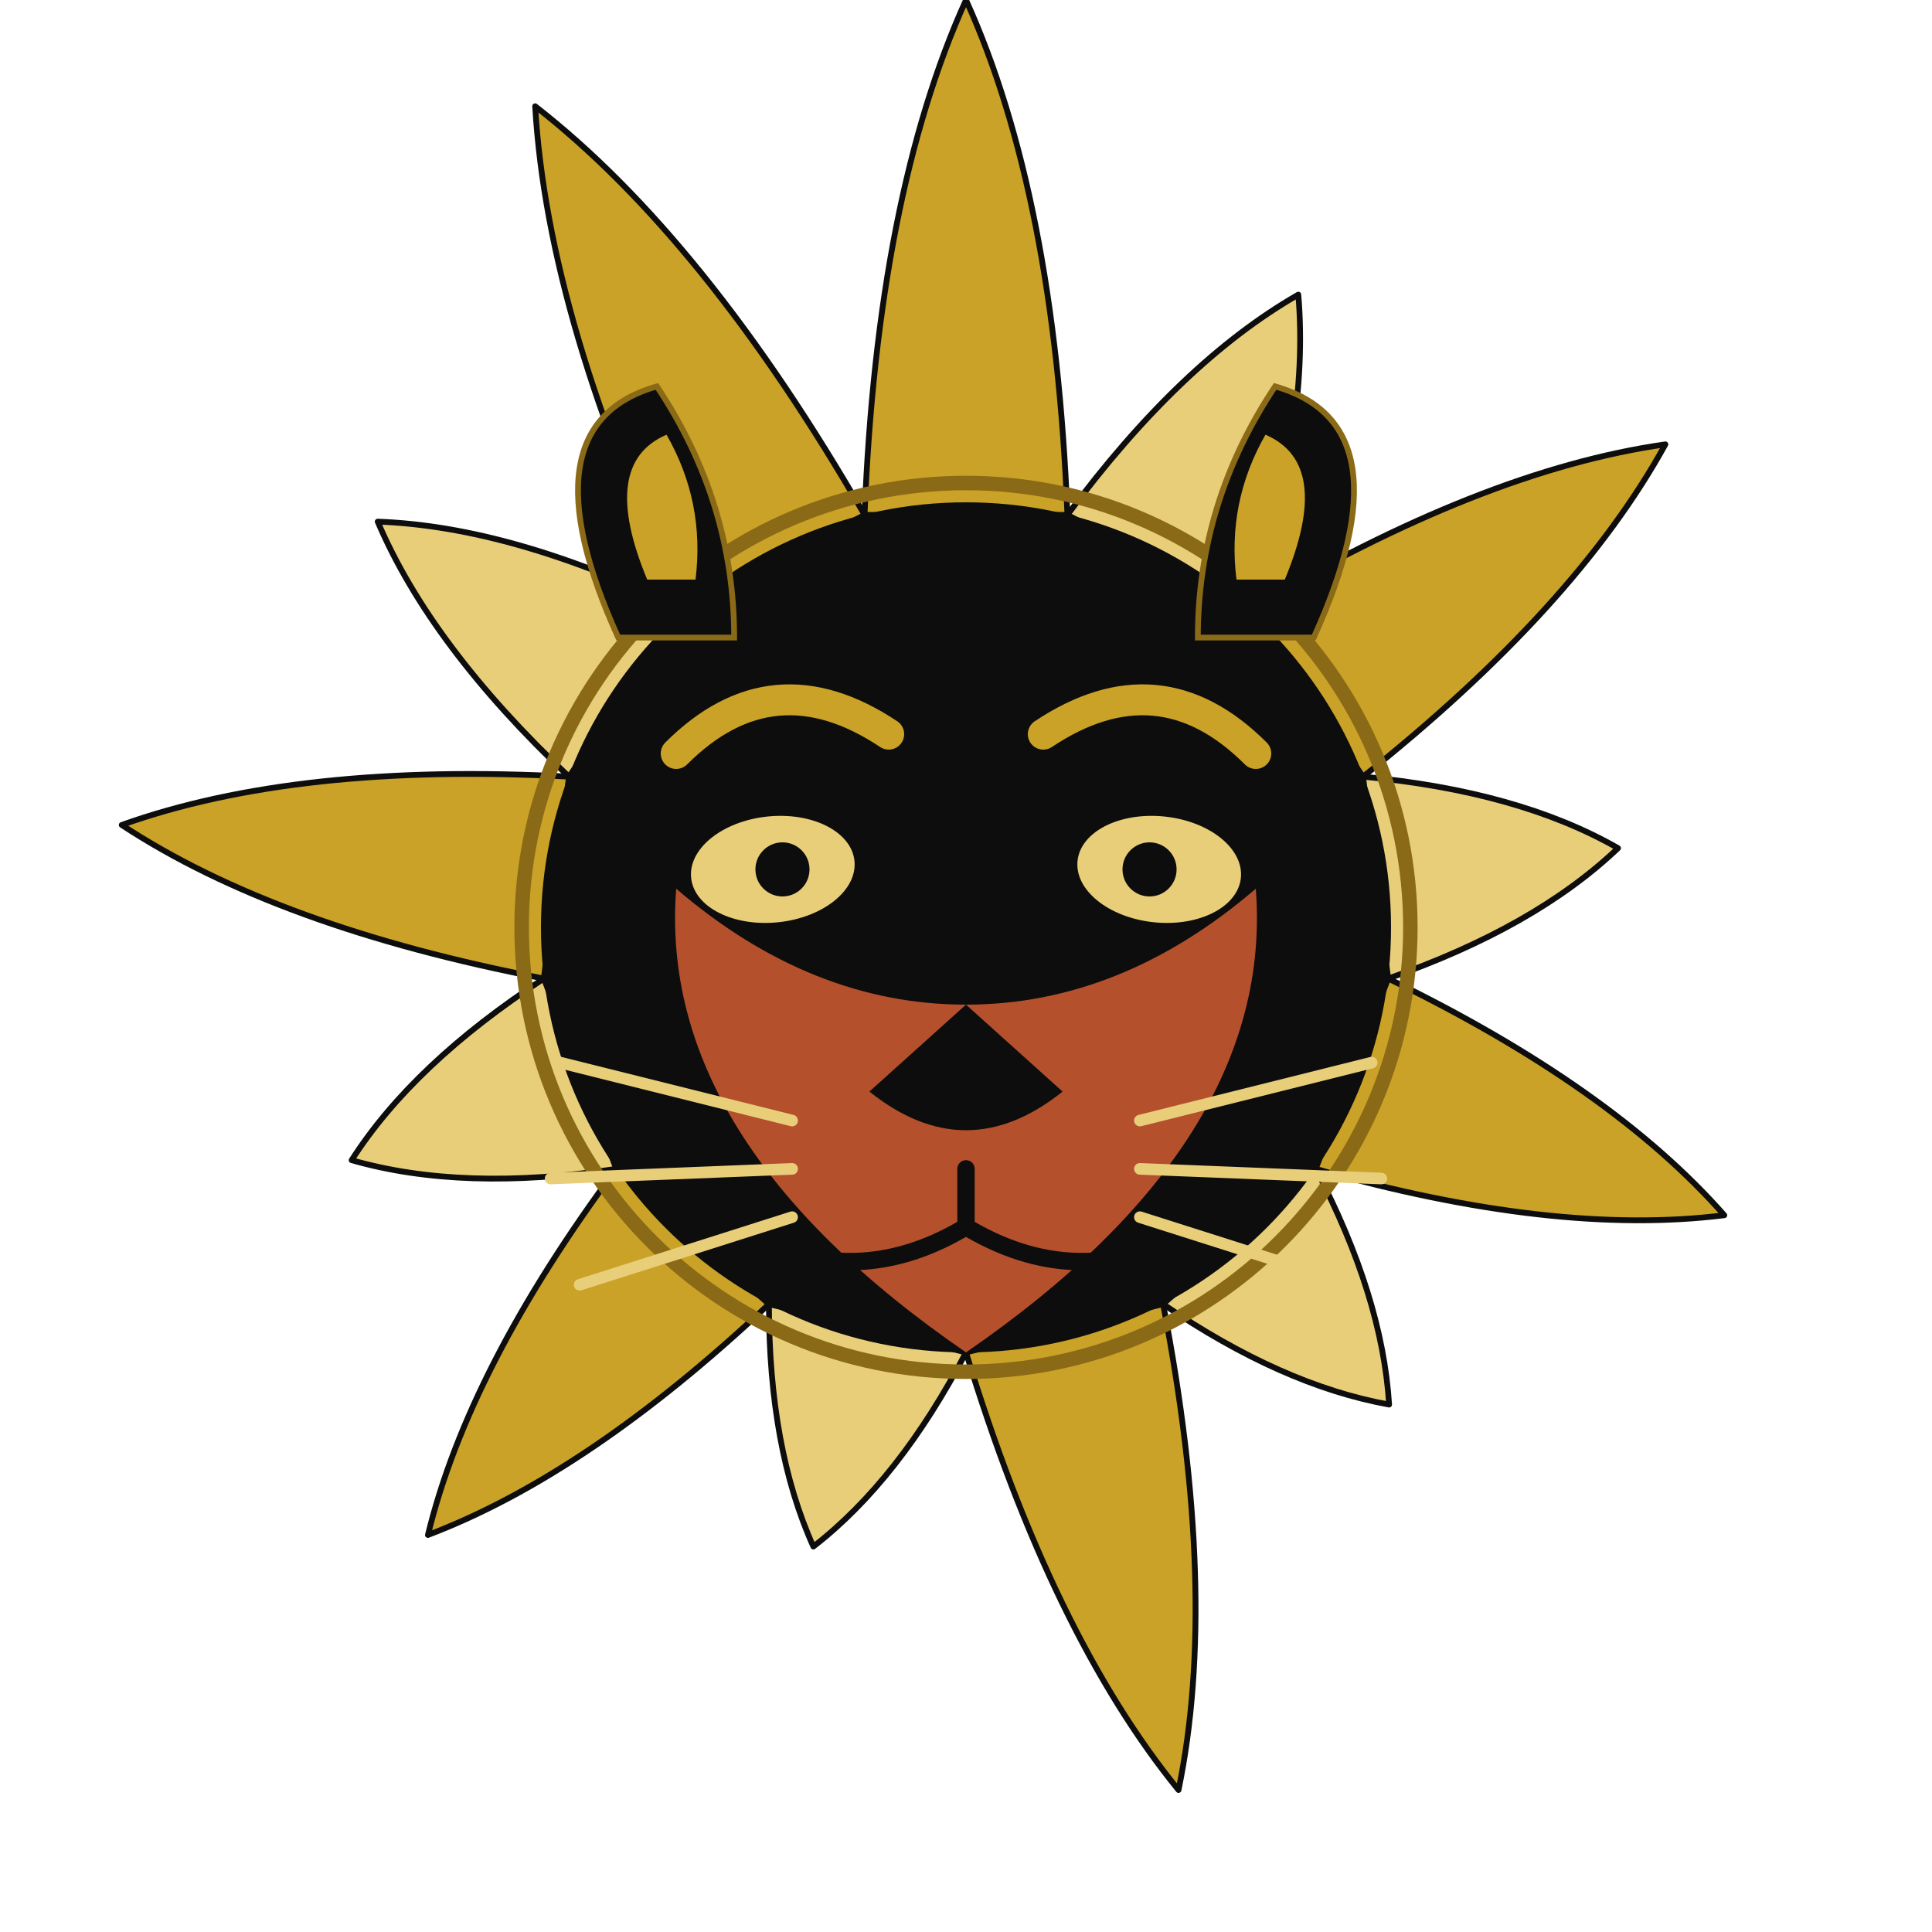
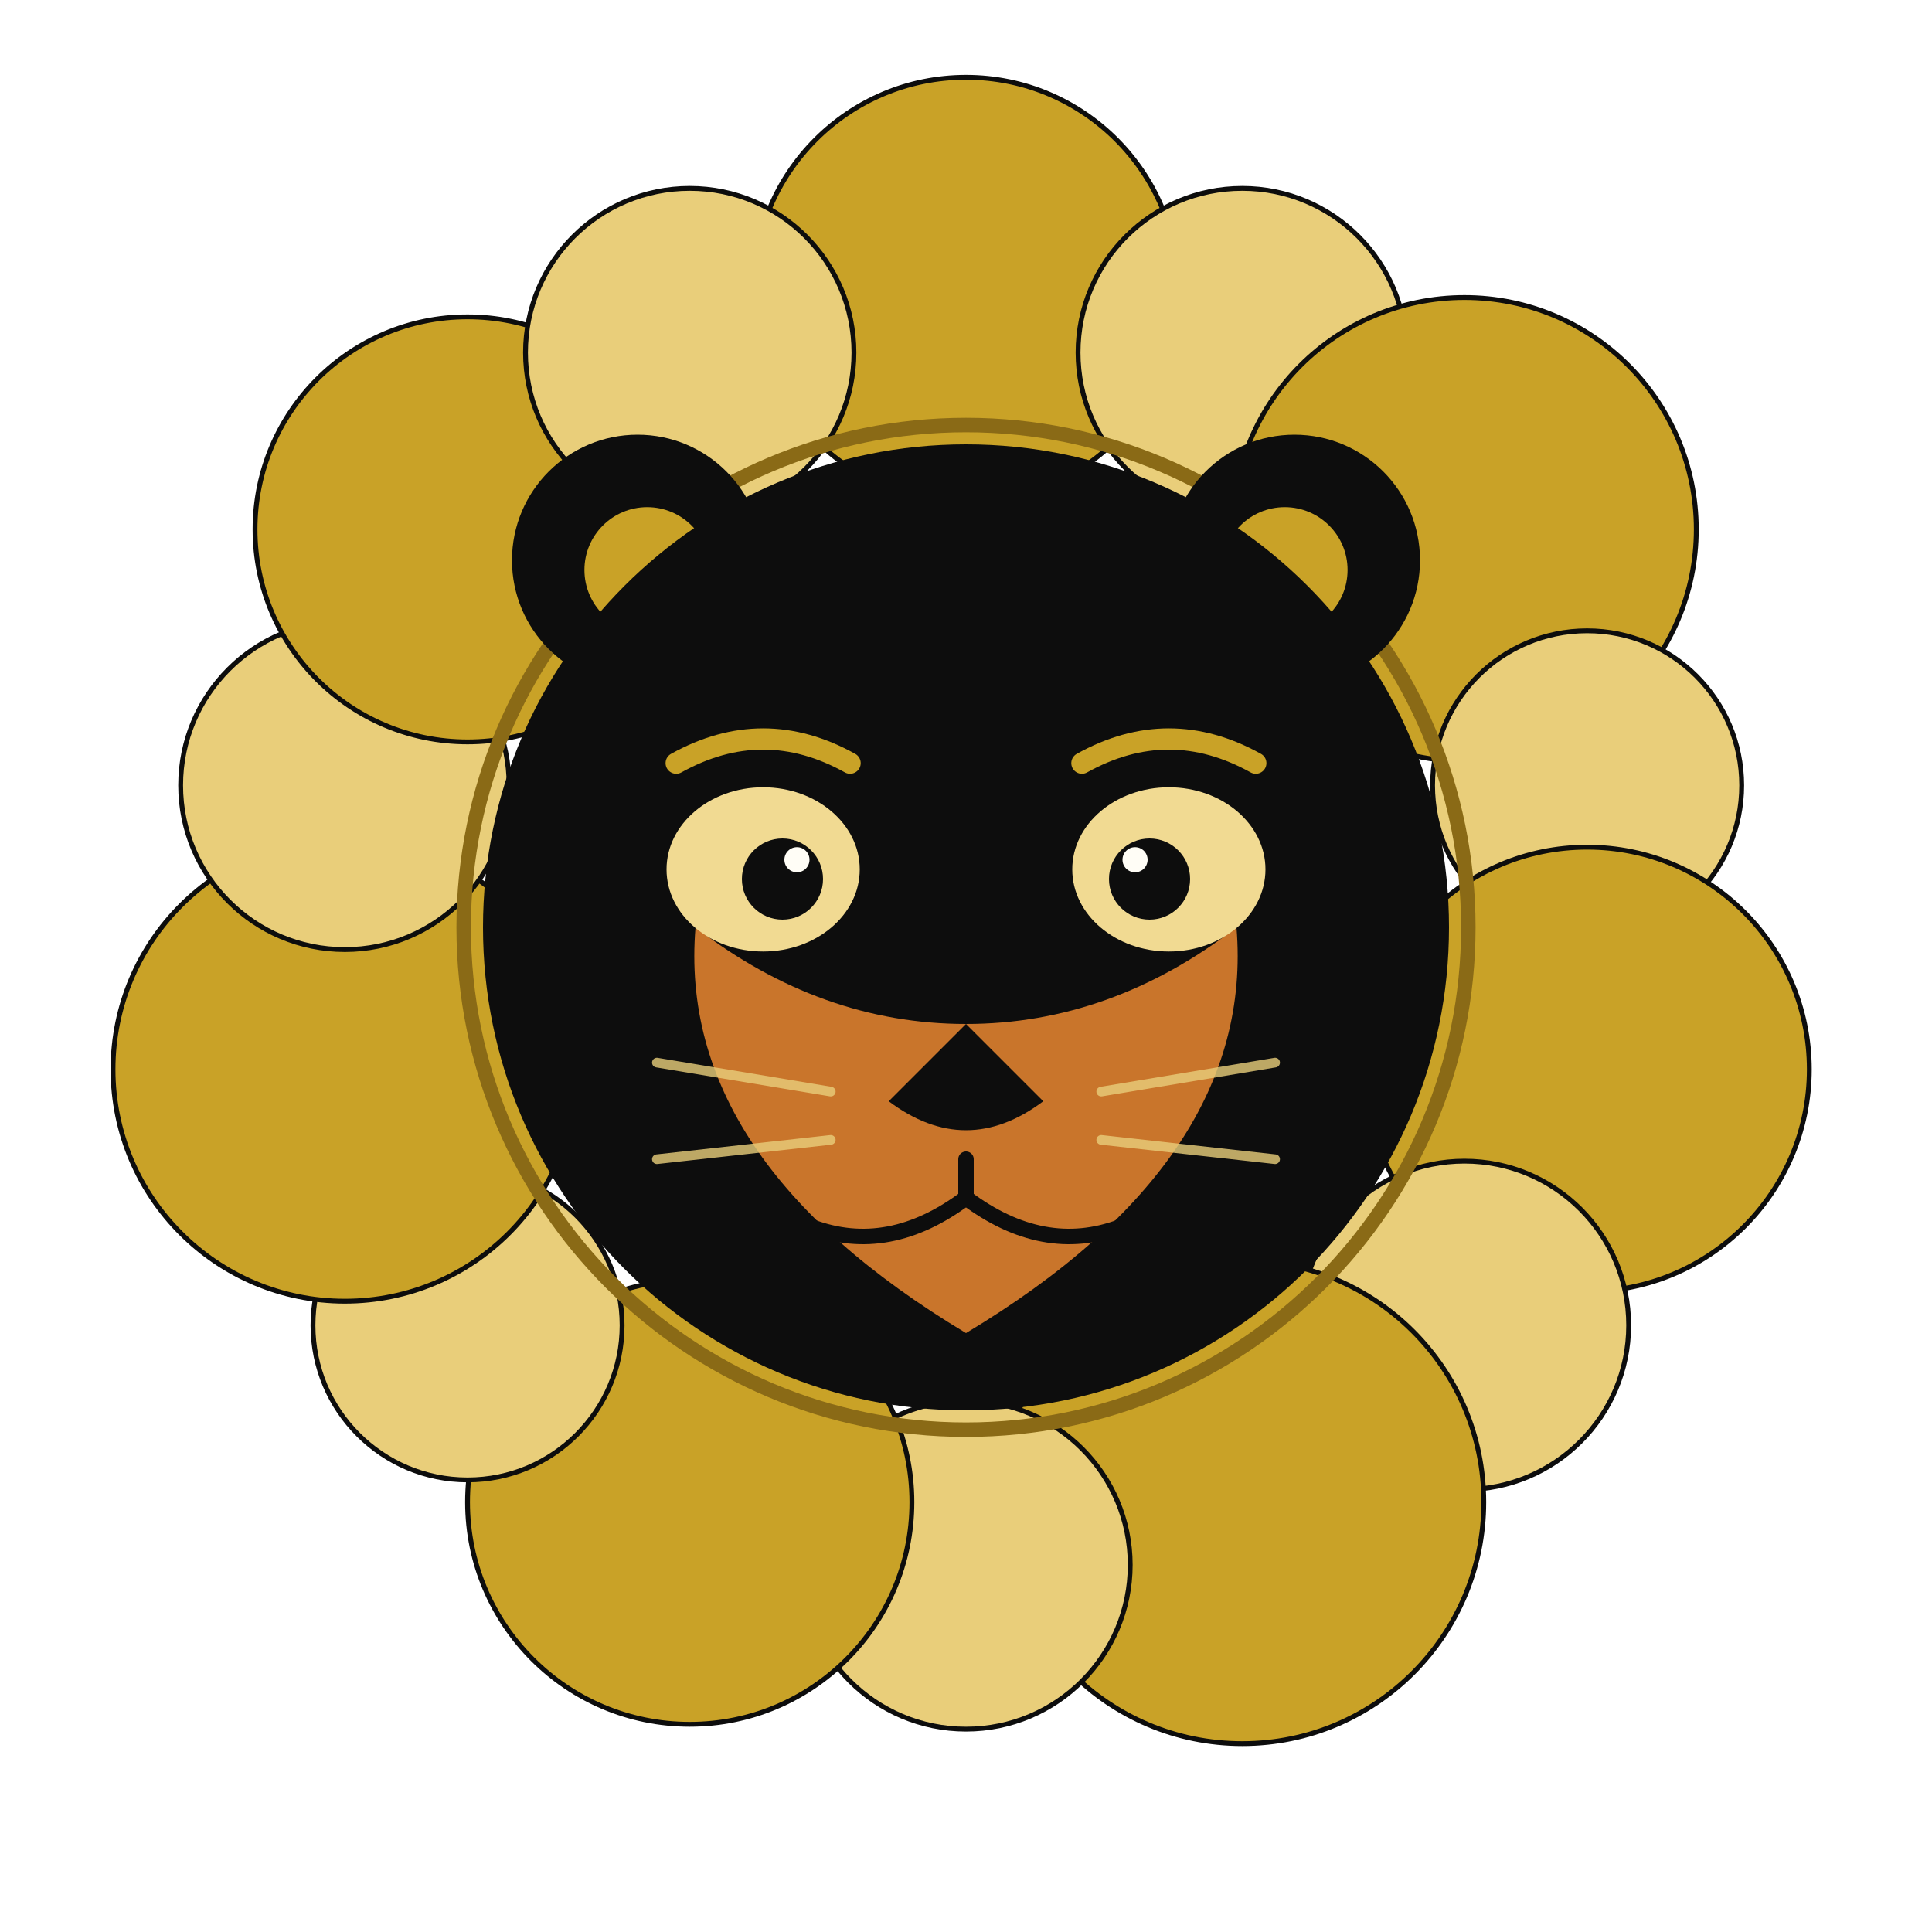
<svg xmlns="http://www.w3.org/2000/svg" viewBox="0 0 200 200" role="img" aria-labelledby="yeshuaLogoTitle">
-   <g stroke="#0D0D0D" stroke-width="0.6" stroke-linejoin="round">
-     <path d="M89.5,53.3 Q90.8,20.3 100.0,0.0 Q109.2,20.3 110.5,53.3 Z" fill="#C9A227" />
-     <path d="M110.5,53.3 Q122.2,37.5 134.4,30.5 Q135.6,44.5 129.2,63.1 Z" fill="#E9CE7A" />
-     <path d="M129.2,63.1 Q153.4,48.7 172.4,46.0 Q163.1,62.9 141.1,80.4 Z" fill="#C9A227" />
-     <path d="M141.1,80.4 Q157.2,81.9 167.5,87.8 Q158.9,96.0 143.7,101.3 Z" fill="#E9CE7A" />
-     <path d="M143.7,101.3 Q166.8,112.5 178.5,125.8 Q160.9,128.0 136.2,121.0 Z" fill="#C9A227" />
-     <path d="M136.2,121.0 Q143.1,134.2 143.8,145.4 Q132.7,143.4 120.4,135.0 Z" fill="#E9CE7A" />
-     <path d="M120.4,135.0 Q126.2,165.0 122.0,185.3 Q108.9,169.2 100.0,140.0 Z" fill="#C9A227" />
-     <path d="M100.0,140.0 Q93.1,153.2 84.2,160.1 Q79.6,149.9 79.6,135.0 Z" fill="#E9CE7A" />
-     <path d="M79.6,135.0 Q60.9,152.6 44.3,158.9 Q48.5,141.6 63.8,121.0 Z" fill="#C9A227" />
-     <path d="M63.8,121.0 Q47.9,123.4 36.4,120.1 Q42.8,110.1 56.3,101.3 Z" fill="#E9CE7A" />
-     <path d="M56.3,101.3 Q28.7,96.0 12.6,85.4 Q30.8,78.9 58.9,80.4 Z" fill="#C9A227" />
-     <path d="M58.9,80.4 Q44.6,66.9 39.1,54.0 Q53.1,54.5 70.8,63.1 Z" fill="#E9CE7A" />
-     <path d="M70.8,63.1 Q56.7,33.3 55.4,11.0 Q73.0,24.7 89.5,53.3 Z" fill="#C9A227" />
+   <g stroke="#0D0D0D" stroke-width="0.5">
+     <circle cx="100.0" cy="30.0" r="22" fill="#C9A227" />
+     <circle cx="128.6" cy="36.5" r="17" fill="#E9CE7A" />
+     <circle cx="151.6" cy="54.8" r="24" fill="#C9A227" />
+     <circle cx="164.3" cy="81.3" r="16" fill="#E9CE7A" />
+     <circle cx="164.3" cy="110.7" r="23" fill="#C9A227" />
+     <circle cx="151.6" cy="137.2" r="17" fill="#E9CE7A" />
+     <circle cx="128.6" cy="155.5" r="25" fill="#C9A227" />
+     <circle cx="100.0" cy="162.0" r="17" fill="#E9CE7A" />
+     <circle cx="71.4" cy="155.5" r="23" fill="#C9A227" />
+     <circle cx="48.4" cy="137.2" r="16" fill="#E9CE7A" />
+     <circle cx="35.7" cy="110.7" r="24" fill="#C9A227" />
+     <circle cx="35.7" cy="81.3" r="17" fill="#E9CE7A" />
+     <circle cx="48.4" cy="54.8" r="22" fill="#C9A227" />
+     <circle cx="71.4" cy="36.5" r="17" fill="#E9CE7A" />
  </g>
-   <circle cx="100" cy="96" r="46" fill="none" stroke="#8A6A16" stroke-width="1.5" />
-   <circle cx="100" cy="96" r="44" fill="#0D0D0D" />
-   <path d="M64,66 Q54,44 68,40 Q76,52 76,66 Z" fill="#0D0D0D" stroke="#8A6A16" stroke-width="0.6" />
-   <path d="M67,60 Q62,48 69,45 Q73,52 72,60 Z" fill="#C9A227" />
-   <path d="M136,66 Q146,44 132,40 Q124,52 124,66 Z" fill="#0D0D0D" stroke="#8A6A16" stroke-width="0.6" />
-   <path d="M133,60 Q138,48 131,45 Q127,52 128,60 Z" fill="#C9A227" />
-   <path d="M70,92 Q68,118 100,140 Q132,118 130,92 Q116,104 100,104 Q84,104 70,92 Z" fill="#B5502D" />
-   <path d="M70,78 Q80,68 92,76" fill="none" stroke="#C9A227" stroke-width="3.2" stroke-linecap="round" />
-   <path d="M130,78 Q120,68 108,76" fill="none" stroke="#C9A227" stroke-width="3.2" stroke-linecap="round" />
-   <ellipse cx="80" cy="90" rx="8.5" ry="5.5" fill="#E9CE7A" transform="rotate(-6 80 90)" />
-   <ellipse cx="120" cy="90" rx="8.5" ry="5.5" fill="#E9CE7A" transform="rotate(6 120 90)" />
-   <circle cx="81" cy="90" r="2.8" fill="#0D0D0D" />
-   <circle cx="119" cy="90" r="2.8" fill="#0D0D0D" />
-   <path d="M100,104 L110,113 Q100,121 90,113 Z" fill="#0D0D0D" />
-   <path d="M100,121 L100,127" stroke="#0D0D0D" stroke-width="1.8" stroke-linecap="round" />
-   <path d="M100,127 Q90,133 80,129" fill="none" stroke="#0D0D0D" stroke-width="1.8" stroke-linecap="round" />
-   <path d="M100,127 Q110,133 120,129" fill="none" stroke="#0D0D0D" stroke-width="1.8" stroke-linecap="round" />
-   <g stroke="#E9CE7A" stroke-width="1.2" stroke-linecap="round">
-     <path d="M82,116 L58,110" />
-     <path d="M82,121 L57,122" />
-     <path d="M82,126 L60,133" />
-     <path d="M118,116 L142,110" />
-     <path d="M118,121 L143,122" />
-     <path d="M118,126 L140,133" />
+   <circle cx="100" cy="96" r="52" fill="none" stroke="#8A6A16" stroke-width="1.5" />
+   <circle cx="66" cy="58" r="13" fill="#0D0D0D" />
+   <circle cx="67" cy="59" r="6.5" fill="#C9A227" />
+   <circle cx="134" cy="58" r="13" fill="#0D0D0D" />
+   <circle cx="133" cy="59" r="6.5" fill="#C9A227" />
+   <circle cx="100" cy="96" r="50" fill="#0D0D0D" />
+   <path d="M72,96 Q70,120 100,138 Q130,120 128,96 Q115,106 100,106 Q85,106 72,96 Z" fill="#C9752B" />
+   <ellipse cx="79" cy="90" rx="10" ry="8.5" fill="#F1DA92" />
+   <ellipse cx="121" cy="90" rx="10" ry="8.5" fill="#F1DA92" />
+   <circle cx="81" cy="91" r="4.2" fill="#0D0D0D" />
+   <circle cx="119" cy="91" r="4.2" fill="#0D0D0D" />
+   <circle cx="82.5" cy="89" r="1.3" fill="#FFFDF6" />
+   <circle cx="117.5" cy="89" r="1.3" fill="#FFFDF6" />
+   <path d="M70,79 Q79,74 88,79" fill="none" stroke="#C9A227" stroke-width="2.2" stroke-linecap="round" />
+   <path d="M130,79 Q121,74 112,79" fill="none" stroke="#C9A227" stroke-width="2.2" stroke-linecap="round" />
+   <path d="M100,106 L108,114 Q100,120 92,114 Z" fill="#0D0D0D" />
+   <path d="M100,120 L100,124" stroke="#0D0D0D" stroke-width="1.6" stroke-linecap="round" />
+   <path d="M100,124 Q92,130 84,127" fill="none" stroke="#0D0D0D" stroke-width="1.6" stroke-linecap="round" />
+   <path d="M100,124 Q108,130 116,127" fill="none" stroke="#0D0D0D" stroke-width="1.6" stroke-linecap="round" />
+   <g stroke="#E9CE7A" stroke-width="1" stroke-linecap="round" opacity="0.8">
+     <path d="M86,113 L68,110" />
+     <path d="M86,118 L68,120" />
+     <path d="M114,113 L132,110" />
+     <path d="M114,118 L132,120" />
  </g>
</svg>
